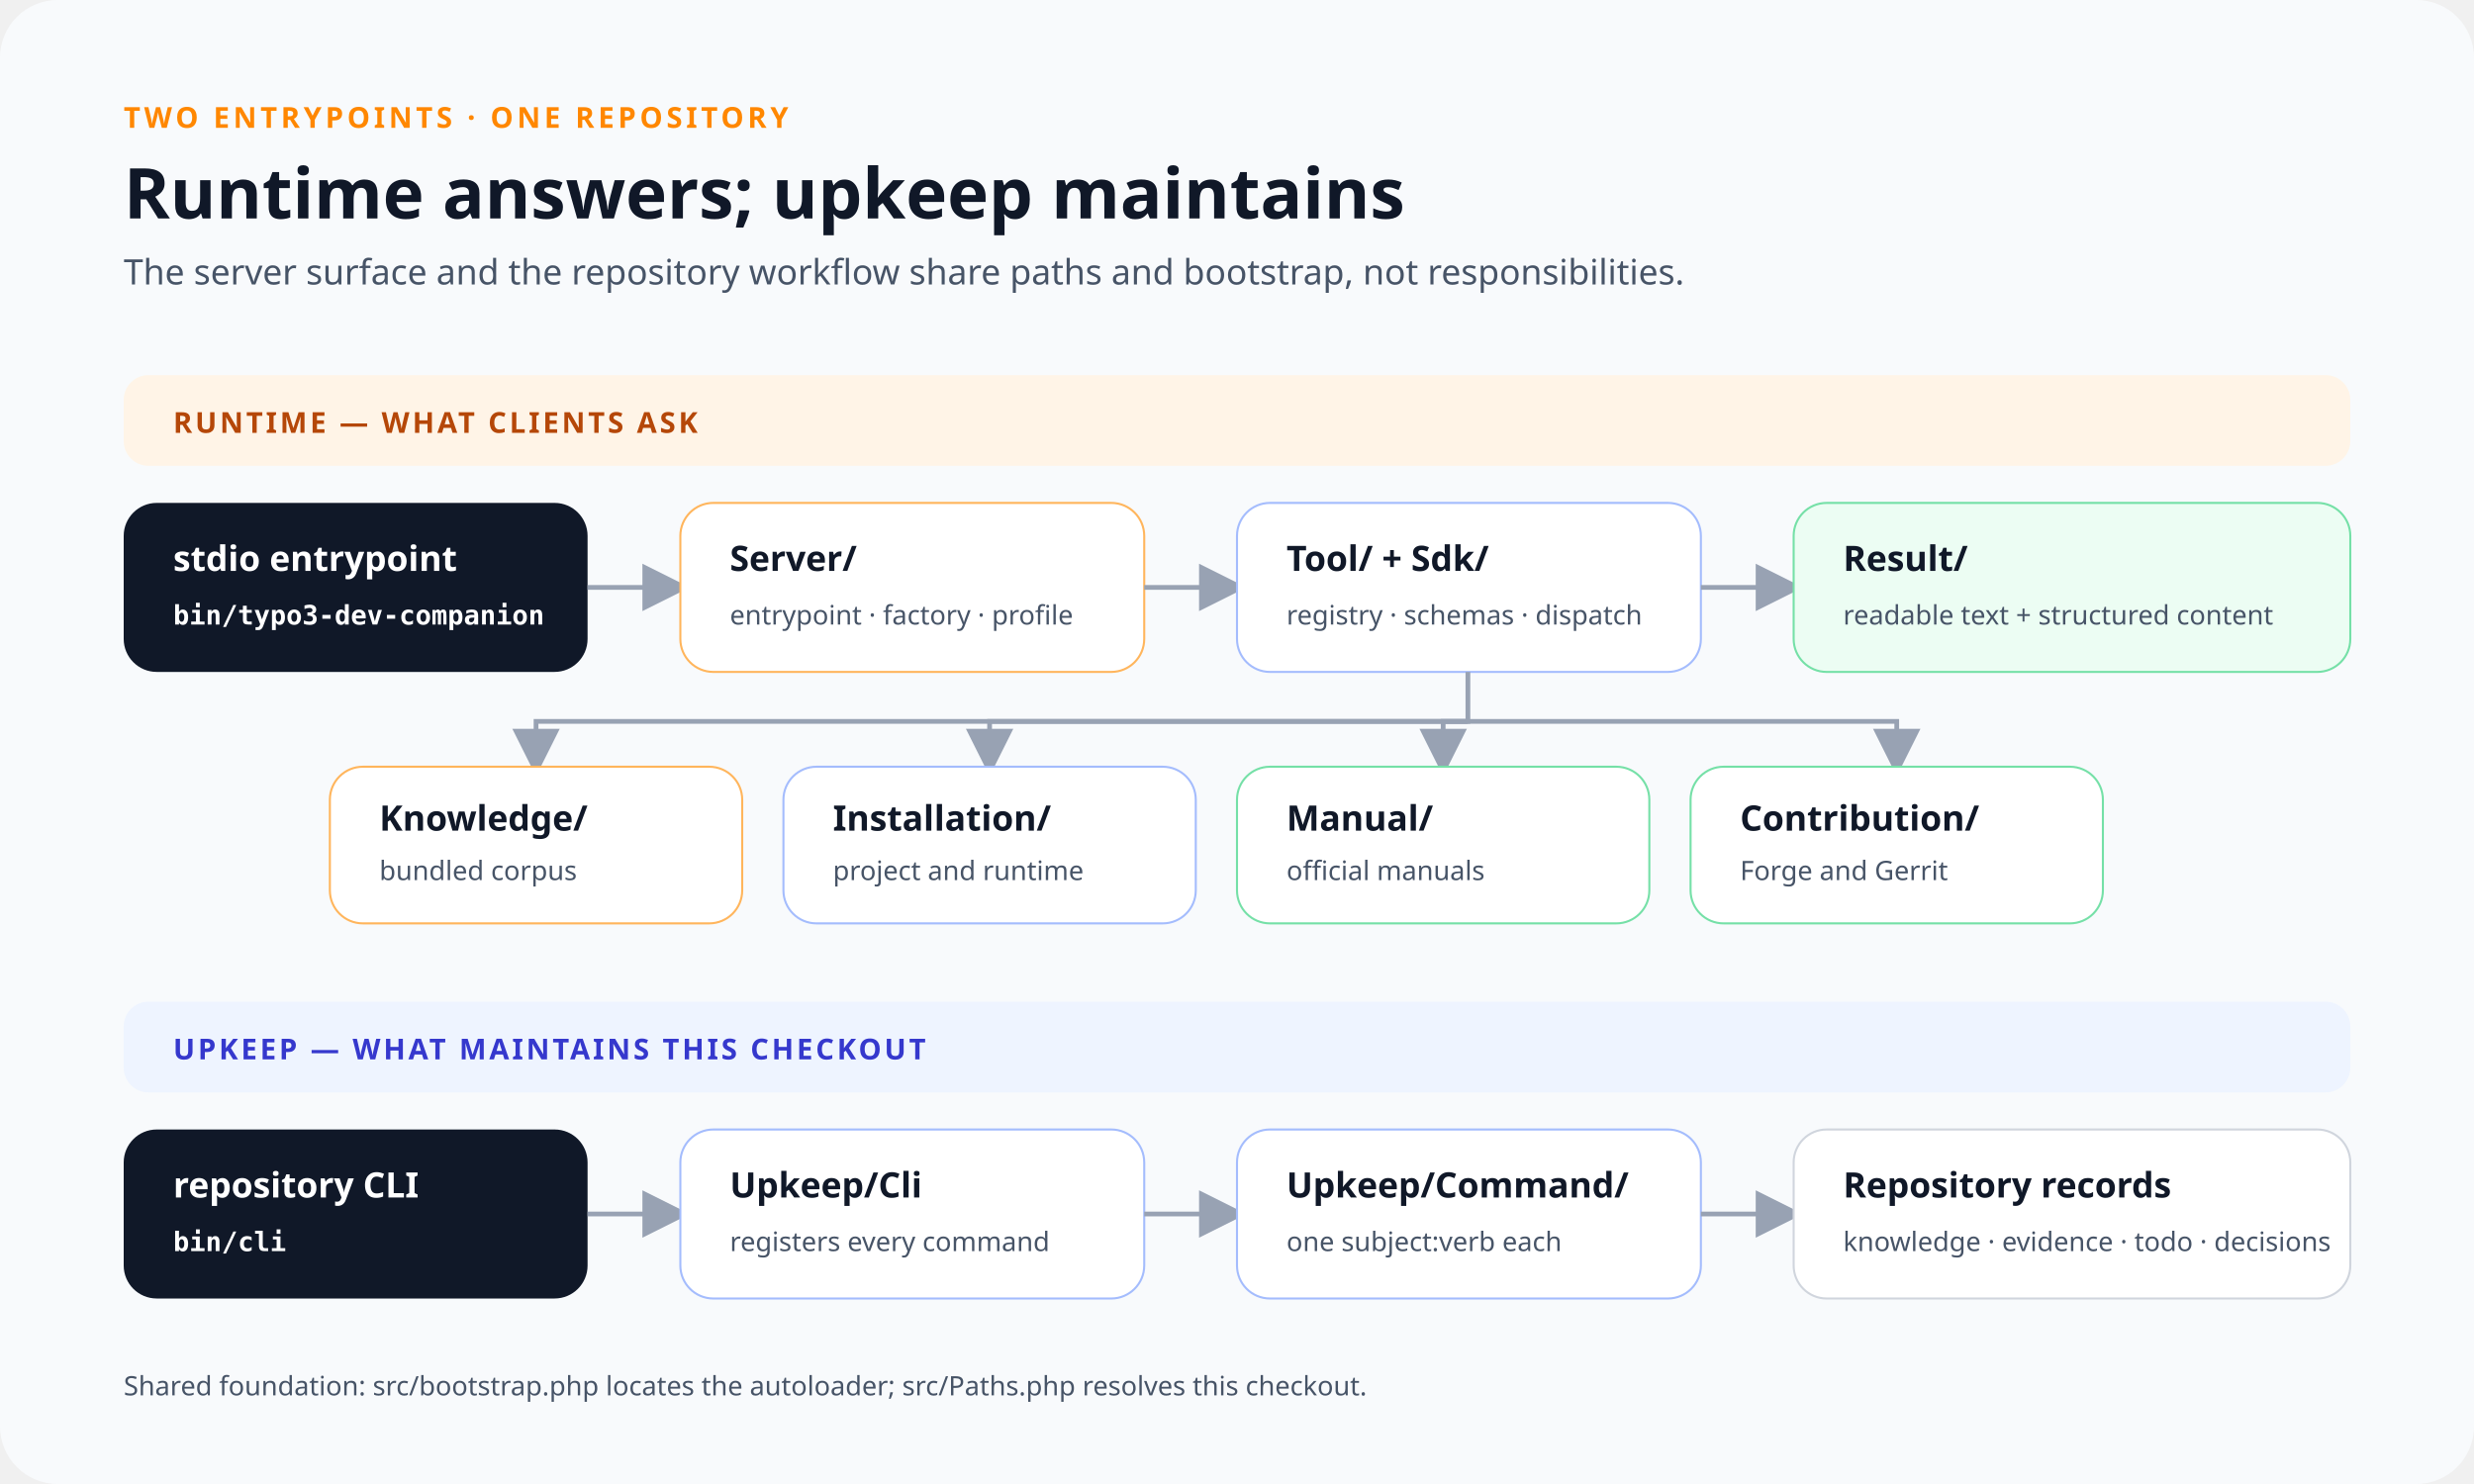
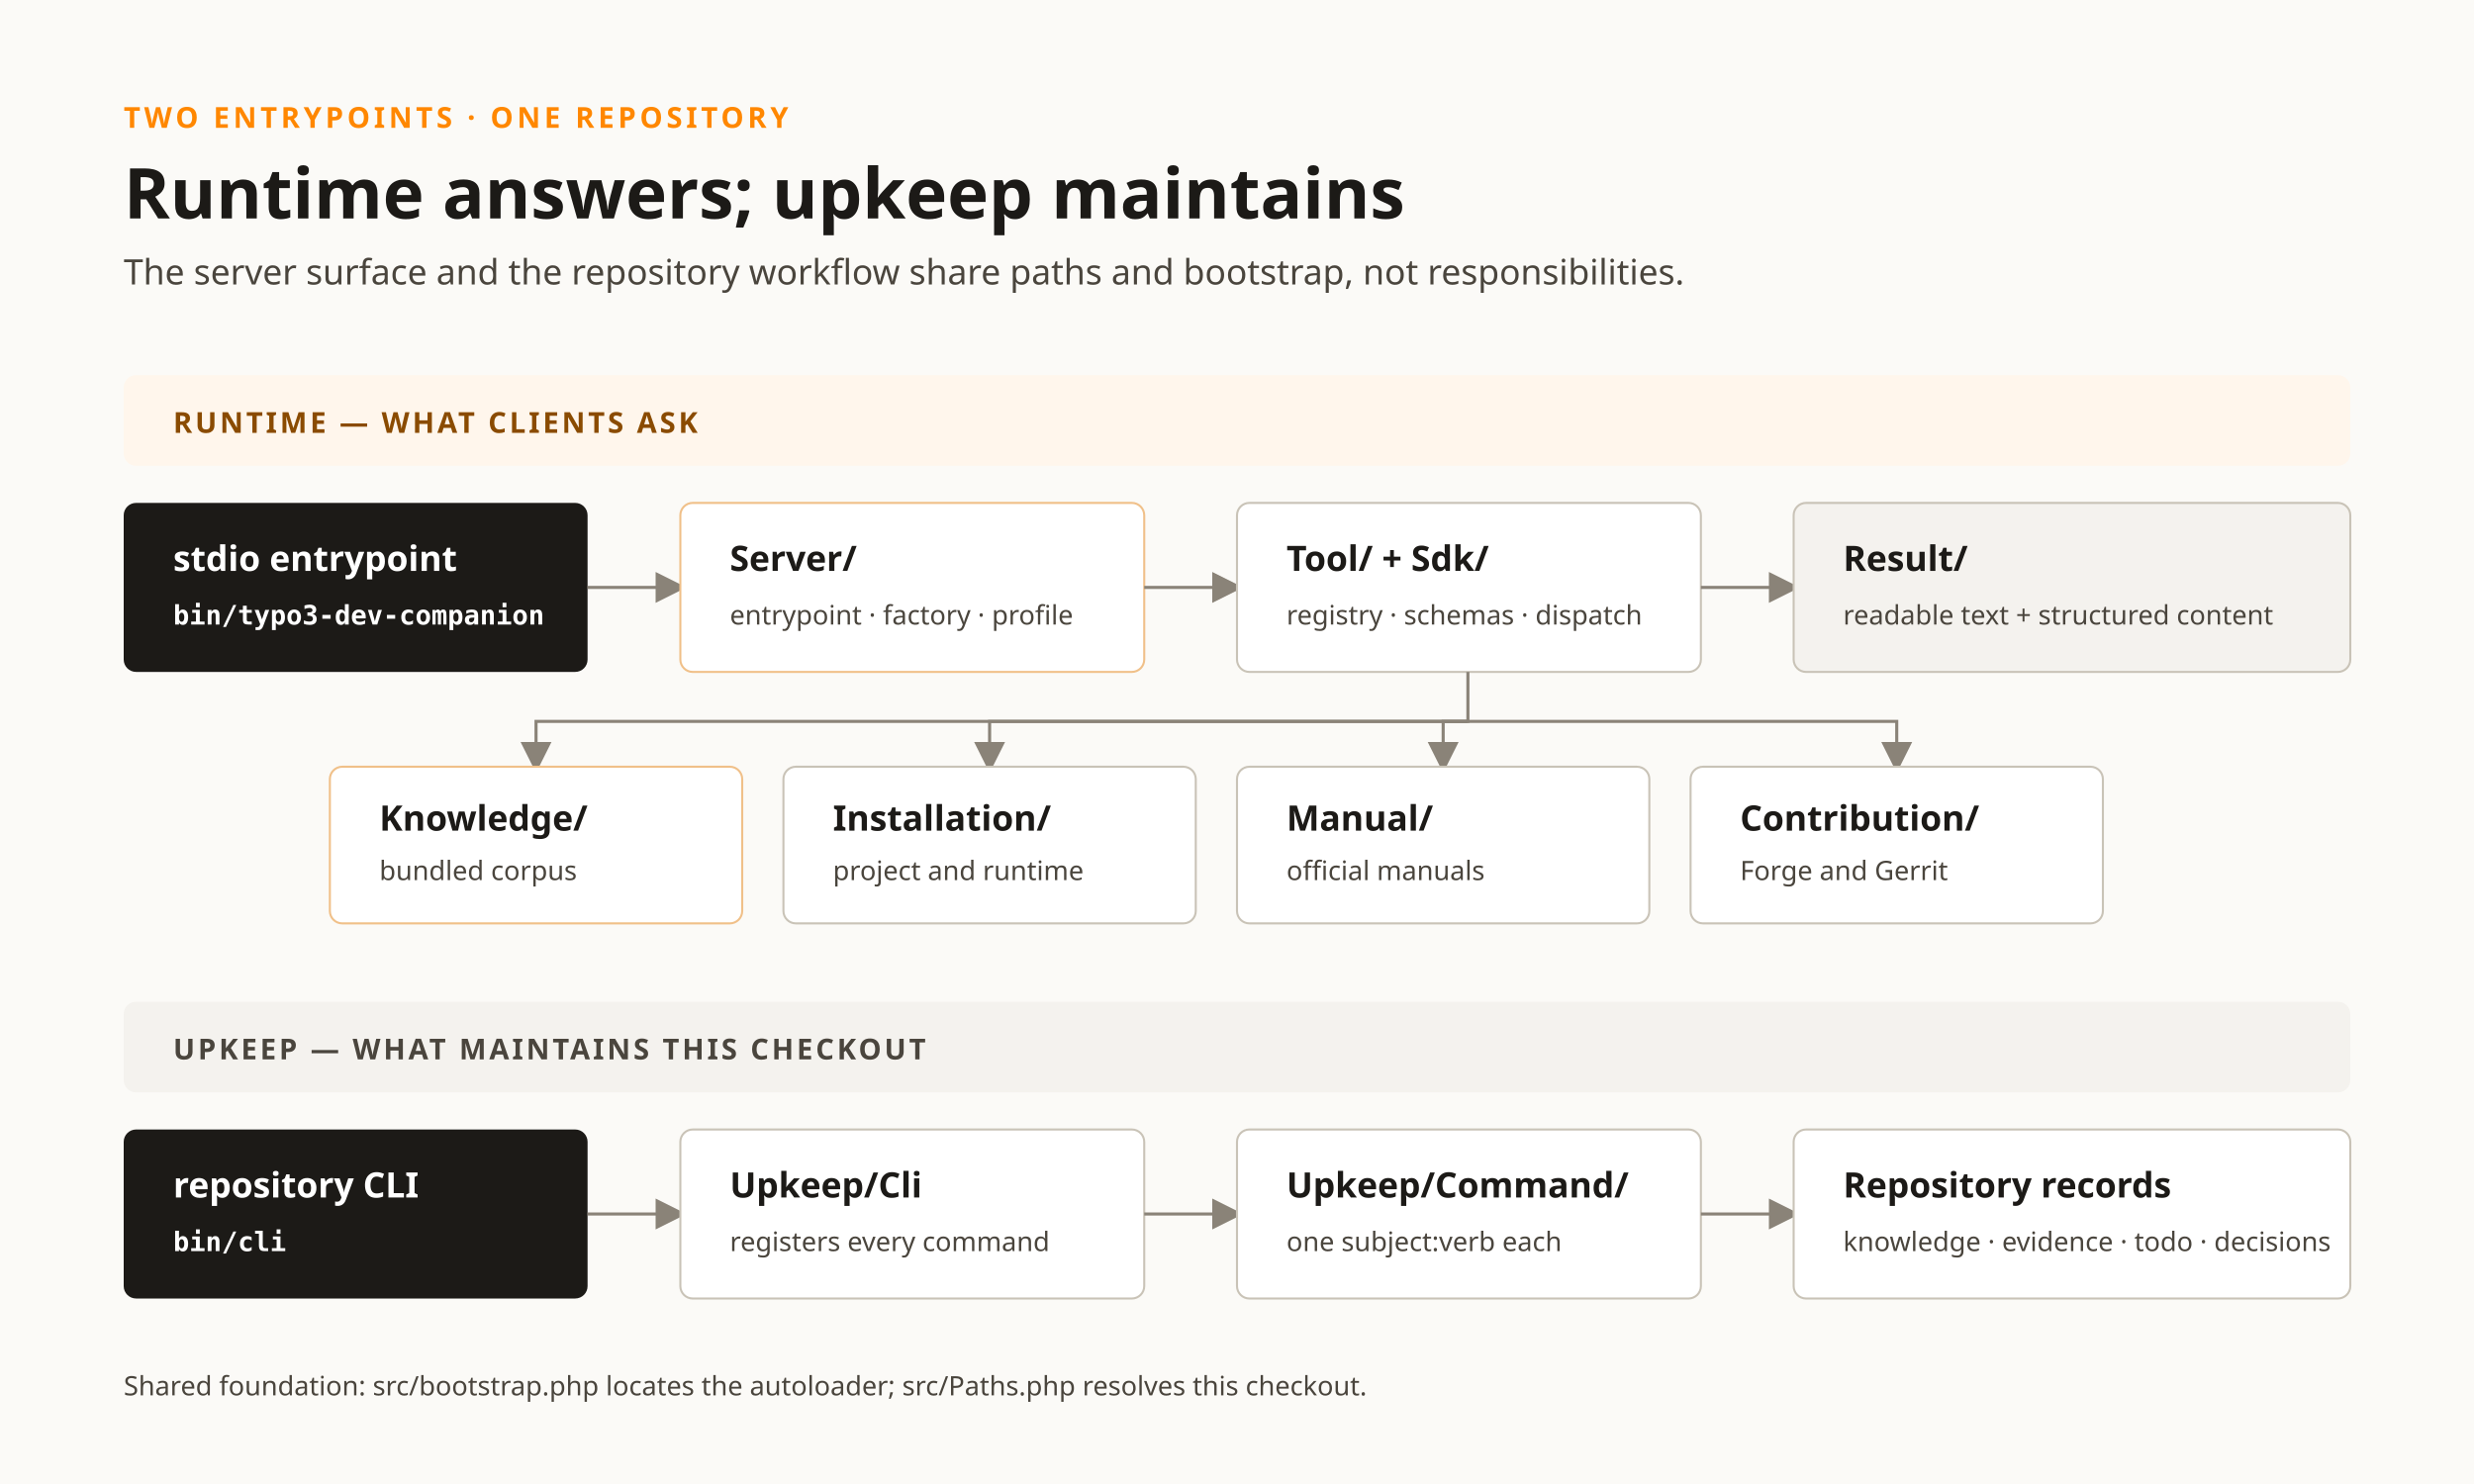
<svg xmlns="http://www.w3.org/2000/svg" width="1200" height="720" viewBox="0 0 1200 720" role="img" aria-labelledby="title description">
  <defs>
    <marker id="arrow" markerWidth="10" markerHeight="10" refX="8" refY="5" orient="auto">
-       <path d="M0 0 10 5 0 10Z" fill="#98a2b3" />
+       <path d="M0 0 10 5 0 10Z" fill="#8A8378" />
    </marker>
-     <style>.eyebrow{font:700 14px system-ui,sans-serif;letter-spacing:1.8px;fill:#ff8700}.title{font:700 34px system-ui,sans-serif;fill:#101828}.subtitle{font:400 17px system-ui,sans-serif;fill:#475467}.lane{font:700 14px system-ui,sans-serif;letter-spacing:1.4px}.label{font:700 17px system-ui,sans-serif;fill:#101828}.copy{font:400 13px system-ui,sans-serif;fill:#475467}.code{font:600 13px ui-monospace,monospace;fill:#344054}.whiteCode{font:600 13px ui-monospace,monospace;fill:#fff}.whiteLabel{font:700 17px system-ui,sans-serif;fill:#fff}.whiteCopy{font:400 13px system-ui,sans-serif;fill:#fff4e7}.line{fill:none;stroke:#98a2b3;stroke-width:2.3;marker-end:url(#arrow)}</style>
  </defs>
-   <rect width="1200" height="720" rx="28" fill="#f8fafc" />
-   <text x="60" y="62" class="eyebrow">TWO ENTRYPOINTS · ONE REPOSITORY</text>
-   <text x="60" y="106" class="title">Runtime answers; upkeep maintains</text>
-   <text x="60" y="138" class="subtitle">The server surface and the repository workflow share paths and bootstrap, not responsibilities.</text>
-   <rect x="60" y="182" width="1080" height="44" rx="12" fill="#fff4e7" />
-   <text x="84" y="210" class="lane" fill="#b54708">RUNTIME — WHAT CLIENTS ASK</text>
-   <rect x="60" y="244" width="225" height="82" rx="16" fill="#101828" />
-   <text x="84" y="277" class="whiteLabel">stdio entrypoint</text>
-   <text x="84" y="303" class="whiteCode">bin/typo3-dev-companion</text>
-   <path d="M285 285 H330" class="line" />
-   <rect x="330" y="244" width="225" height="82" rx="16" fill="#ffffff" stroke="#ffb55c" />
-   <text x="354" y="277" class="label">Server/</text>
-   <text x="354" y="303" class="copy">entrypoint · factory · profile</text>
-   <path d="M555 285 H600" class="line" />
-   <rect x="600" y="244" width="225" height="82" rx="16" fill="#ffffff" stroke="#a4bcfd" />
-   <text x="624" y="277" class="label">Tool/ + Sdk/</text>
-   <text x="624" y="303" class="copy">registry · schemas · dispatch</text>
-   <path d="M825 285 H870" class="line" />
-   <rect x="870" y="244" width="270" height="82" rx="16" fill="#ecfdf3" stroke="#75e0a7" />
-   <text x="894" y="277" class="label">Result/</text>
-   <text x="894" y="303" class="copy">readable text + structured content</text>
-   <path d="M712 326 V350 H260 V372" class="line" />
-   <path d="M712 350 H480 V372" class="line" />
-   <path d="M712 350 H700 V372" class="line" />
-   <path d="M712 350 H920 V372" class="line" />
-   <rect x="160" y="372" width="200" height="76" rx="16" fill="#ffffff" stroke="#ffb55c" />
-   <text x="184" y="403" class="label">Knowledge/</text>
-   <text x="184" y="427" class="copy">bundled corpus</text>
-   <rect x="380" y="372" width="200" height="76" rx="16" fill="#ffffff" stroke="#a4bcfd" />
-   <text x="404" y="403" class="label">Installation/</text>
-   <text x="404" y="427" class="copy">project and runtime</text>
-   <rect x="600" y="372" width="200" height="76" rx="16" fill="#ffffff" stroke="#75e0a7" />
-   <text x="624" y="403" class="label">Manual/</text>
-   <text x="624" y="427" class="copy">official manuals</text>
-   <rect x="820" y="372" width="200" height="76" rx="16" fill="#ffffff" stroke="#75e0a7" />
-   <text x="844" y="403" class="label">Contribution/</text>
-   <text x="844" y="427" class="copy">Forge and Gerrit</text>
-   <rect x="60" y="486" width="1080" height="44" rx="12" fill="#eef4ff" />
-   <text x="84" y="514" class="lane" fill="#3538cd">UPKEEP — WHAT MAINTAINS THIS CHECKOUT</text>
-   <rect x="60" y="548" width="225" height="82" rx="16" fill="#101828" />
-   <text x="84" y="581" class="whiteLabel">repository CLI</text>
-   <text x="84" y="607" class="whiteCode">bin/cli</text>
-   <path d="M285 589 H330" class="line" />
-   <rect x="330" y="548" width="225" height="82" rx="16" fill="#ffffff" stroke="#a4bcfd" />
-   <text x="354" y="581" class="label">Upkeep/Cli</text>
-   <text x="354" y="607" class="copy">registers every command</text>
-   <path d="M555 589 H600" class="line" />
-   <rect x="600" y="548" width="225" height="82" rx="16" fill="#ffffff" stroke="#a4bcfd" />
-   <text x="624" y="581" class="label">Upkeep/Command/</text>
-   <text x="624" y="607" class="copy">one subject:verb each</text>
-   <path d="M825 589 H870" class="line" />
-   <rect x="870" y="548" width="270" height="82" rx="16" fill="#ffffff" stroke="#d0d5dd" />
-   <text x="894" y="581" class="label">Repository records</text>
-   <text x="894" y="607" class="copy">knowledge · evidence · todo · decisions</text>
-   <text x="60" y="677" class="copy">Shared foundation: src/bootstrap.php locates the autoloader; src/Paths.php resolves this checkout.</text>
+   <rect width="1200" height="720" fill="#FBFAF7" />
+   <text x="60" y="62" font-weight="700" font-size="14" font-family="'Source Sans 3',system-ui,sans-serif" letter-spacing="1.8" fill="#FF8700">TWO ENTRYPOINTS · ONE REPOSITORY</text>
+   <text x="60" y="106" font-weight="700" font-size="34" font-family="'Source Sans 3',system-ui,sans-serif" fill="#1C1A17">Runtime answers; upkeep maintains</text>
+   <text x="60" y="138" font-weight="400" font-size="17" font-family="'Source Sans 3',system-ui,sans-serif" fill="#4A453D">The server surface and the repository workflow share paths and bootstrap, not responsibilities.</text>
+   <rect x="60" y="182" width="1080" height="44" rx="6" fill="#FFF6EC" />
+   <text x="84" y="210" font-weight="700" font-size="14" font-family="'Source Sans 3',system-ui,sans-serif" letter-spacing="1.4" fill="#8A4B00">RUNTIME — WHAT CLIENTS ASK</text>
+   <rect x="60" y="244" width="225" height="82" rx="6" fill="#1C1A17" />
+   <text x="84" y="277" font-weight="700" font-size="17" font-family="'Source Sans 3',system-ui,sans-serif" fill="#FFFFFF">stdio entrypoint</text>
+   <text x="84" y="303" font-weight="600" font-size="13" font-family="'Source Code Pro',ui-monospace,monospace" fill="#FFFFFF">bin/typo3-dev-companion</text>
+   <path d="M285 285 H330" fill="none" stroke="#8A8378" stroke-width="1.5" marker-end="url(#arrow)" />
+   <rect x="330" y="244" width="225" height="82" rx="6" fill="#FFFFFF" stroke="#F0C089" />
+   <text x="354" y="277" font-weight="700" font-size="17" font-family="'Source Sans 3',system-ui,sans-serif" fill="#1C1A17">Server/</text>
+   <text x="354" y="303" font-weight="400" font-size="13" font-family="'Source Sans 3',system-ui,sans-serif" fill="#4A453D">entrypoint · factory · profile</text>
+   <path d="M555 285 H600" fill="none" stroke="#8A8378" stroke-width="1.5" marker-end="url(#arrow)" />
+   <rect x="600" y="244" width="225" height="82" rx="6" fill="#FFFFFF" stroke="#C9C3B7" />
+   <text x="624" y="277" font-weight="700" font-size="17" font-family="'Source Sans 3',system-ui,sans-serif" fill="#1C1A17">Tool/ + Sdk/</text>
+   <text x="624" y="303" font-weight="400" font-size="13" font-family="'Source Sans 3',system-ui,sans-serif" fill="#4A453D">registry · schemas · dispatch</text>
+   <path d="M825 285 H870" fill="none" stroke="#8A8378" stroke-width="1.5" marker-end="url(#arrow)" />
+   <rect x="870" y="244" width="270" height="82" rx="6" fill="#F4F2EE" stroke="#C9C3B7" />
+   <text x="894" y="277" font-weight="700" font-size="17" font-family="'Source Sans 3',system-ui,sans-serif" fill="#1C1A17">Result/</text>
+   <text x="894" y="303" font-weight="400" font-size="13" font-family="'Source Sans 3',system-ui,sans-serif" fill="#4A453D">readable text + structured content</text>
+   <path d="M712 326 V350 H260 V372" fill="none" stroke="#8A8378" stroke-width="1.5" marker-end="url(#arrow)" />
+   <path d="M712 350 H480 V372" fill="none" stroke="#8A8378" stroke-width="1.5" marker-end="url(#arrow)" />
+   <path d="M712 350 H700 V372" fill="none" stroke="#8A8378" stroke-width="1.5" marker-end="url(#arrow)" />
+   <path d="M712 350 H920 V372" fill="none" stroke="#8A8378" stroke-width="1.5" marker-end="url(#arrow)" />
+   <rect x="160" y="372" width="200" height="76" rx="6" fill="#FFFFFF" stroke="#F0C089" />
+   <text x="184" y="403" font-weight="700" font-size="17" font-family="'Source Sans 3',system-ui,sans-serif" fill="#1C1A17">Knowledge/</text>
+   <text x="184" y="427" font-weight="400" font-size="13" font-family="'Source Sans 3',system-ui,sans-serif" fill="#4A453D">bundled corpus</text>
+   <rect x="380" y="372" width="200" height="76" rx="6" fill="#FFFFFF" stroke="#C9C3B7" />
+   <text x="404" y="403" font-weight="700" font-size="17" font-family="'Source Sans 3',system-ui,sans-serif" fill="#1C1A17">Installation/</text>
+   <text x="404" y="427" font-weight="400" font-size="13" font-family="'Source Sans 3',system-ui,sans-serif" fill="#4A453D">project and runtime</text>
+   <rect x="600" y="372" width="200" height="76" rx="6" fill="#FFFFFF" stroke="#C9C3B7" />
+   <text x="624" y="403" font-weight="700" font-size="17" font-family="'Source Sans 3',system-ui,sans-serif" fill="#1C1A17">Manual/</text>
+   <text x="624" y="427" font-weight="400" font-size="13" font-family="'Source Sans 3',system-ui,sans-serif" fill="#4A453D">official manuals</text>
+   <rect x="820" y="372" width="200" height="76" rx="6" fill="#FFFFFF" stroke="#C9C3B7" />
+   <text x="844" y="403" font-weight="700" font-size="17" font-family="'Source Sans 3',system-ui,sans-serif" fill="#1C1A17">Contribution/</text>
+   <text x="844" y="427" font-weight="400" font-size="13" font-family="'Source Sans 3',system-ui,sans-serif" fill="#4A453D">Forge and Gerrit</text>
+   <rect x="60" y="486" width="1080" height="44" rx="6" fill="#F4F2EE" />
+   <text x="84" y="514" font-weight="700" font-size="14" font-family="'Source Sans 3',system-ui,sans-serif" letter-spacing="1.4" fill="#4A453D">UPKEEP — WHAT MAINTAINS THIS CHECKOUT</text>
+   <rect x="60" y="548" width="225" height="82" rx="6" fill="#1C1A17" />
+   <text x="84" y="581" font-weight="700" font-size="17" font-family="'Source Sans 3',system-ui,sans-serif" fill="#FFFFFF">repository CLI</text>
+   <text x="84" y="607" font-weight="600" font-size="13" font-family="'Source Code Pro',ui-monospace,monospace" fill="#FFFFFF">bin/cli</text>
+   <path d="M285 589 H330" fill="none" stroke="#8A8378" stroke-width="1.5" marker-end="url(#arrow)" />
+   <rect x="330" y="548" width="225" height="82" rx="6" fill="#FFFFFF" stroke="#C9C3B7" />
+   <text x="354" y="581" font-weight="700" font-size="17" font-family="'Source Sans 3',system-ui,sans-serif" fill="#1C1A17">Upkeep/Cli</text>
+   <text x="354" y="607" font-weight="400" font-size="13" font-family="'Source Sans 3',system-ui,sans-serif" fill="#4A453D">registers every command</text>
+   <path d="M555 589 H600" fill="none" stroke="#8A8378" stroke-width="1.5" marker-end="url(#arrow)" />
+   <rect x="600" y="548" width="225" height="82" rx="6" fill="#FFFFFF" stroke="#C9C3B7" />
+   <text x="624" y="581" font-weight="700" font-size="17" font-family="'Source Sans 3',system-ui,sans-serif" fill="#1C1A17">Upkeep/Command/</text>
+   <text x="624" y="607" font-weight="400" font-size="13" font-family="'Source Sans 3',system-ui,sans-serif" fill="#4A453D">one subject:verb each</text>
+   <path d="M825 589 H870" fill="none" stroke="#8A8378" stroke-width="1.5" marker-end="url(#arrow)" />
+   <rect x="870" y="548" width="270" height="82" rx="6" fill="#FFFFFF" stroke="#C9C3B7" />
+   <text x="894" y="581" font-weight="700" font-size="17" font-family="'Source Sans 3',system-ui,sans-serif" fill="#1C1A17">Repository records</text>
+   <text x="894" y="607" font-weight="400" font-size="13" font-family="'Source Sans 3',system-ui,sans-serif" fill="#4A453D">knowledge · evidence · todo · decisions</text>
+   <text x="60" y="677" font-weight="400" font-size="13" font-family="'Source Sans 3',system-ui,sans-serif" fill="#4A453D">Shared foundation: src/bootstrap.php locates the autoloader; src/Paths.php resolves this checkout.</text>
</svg>
